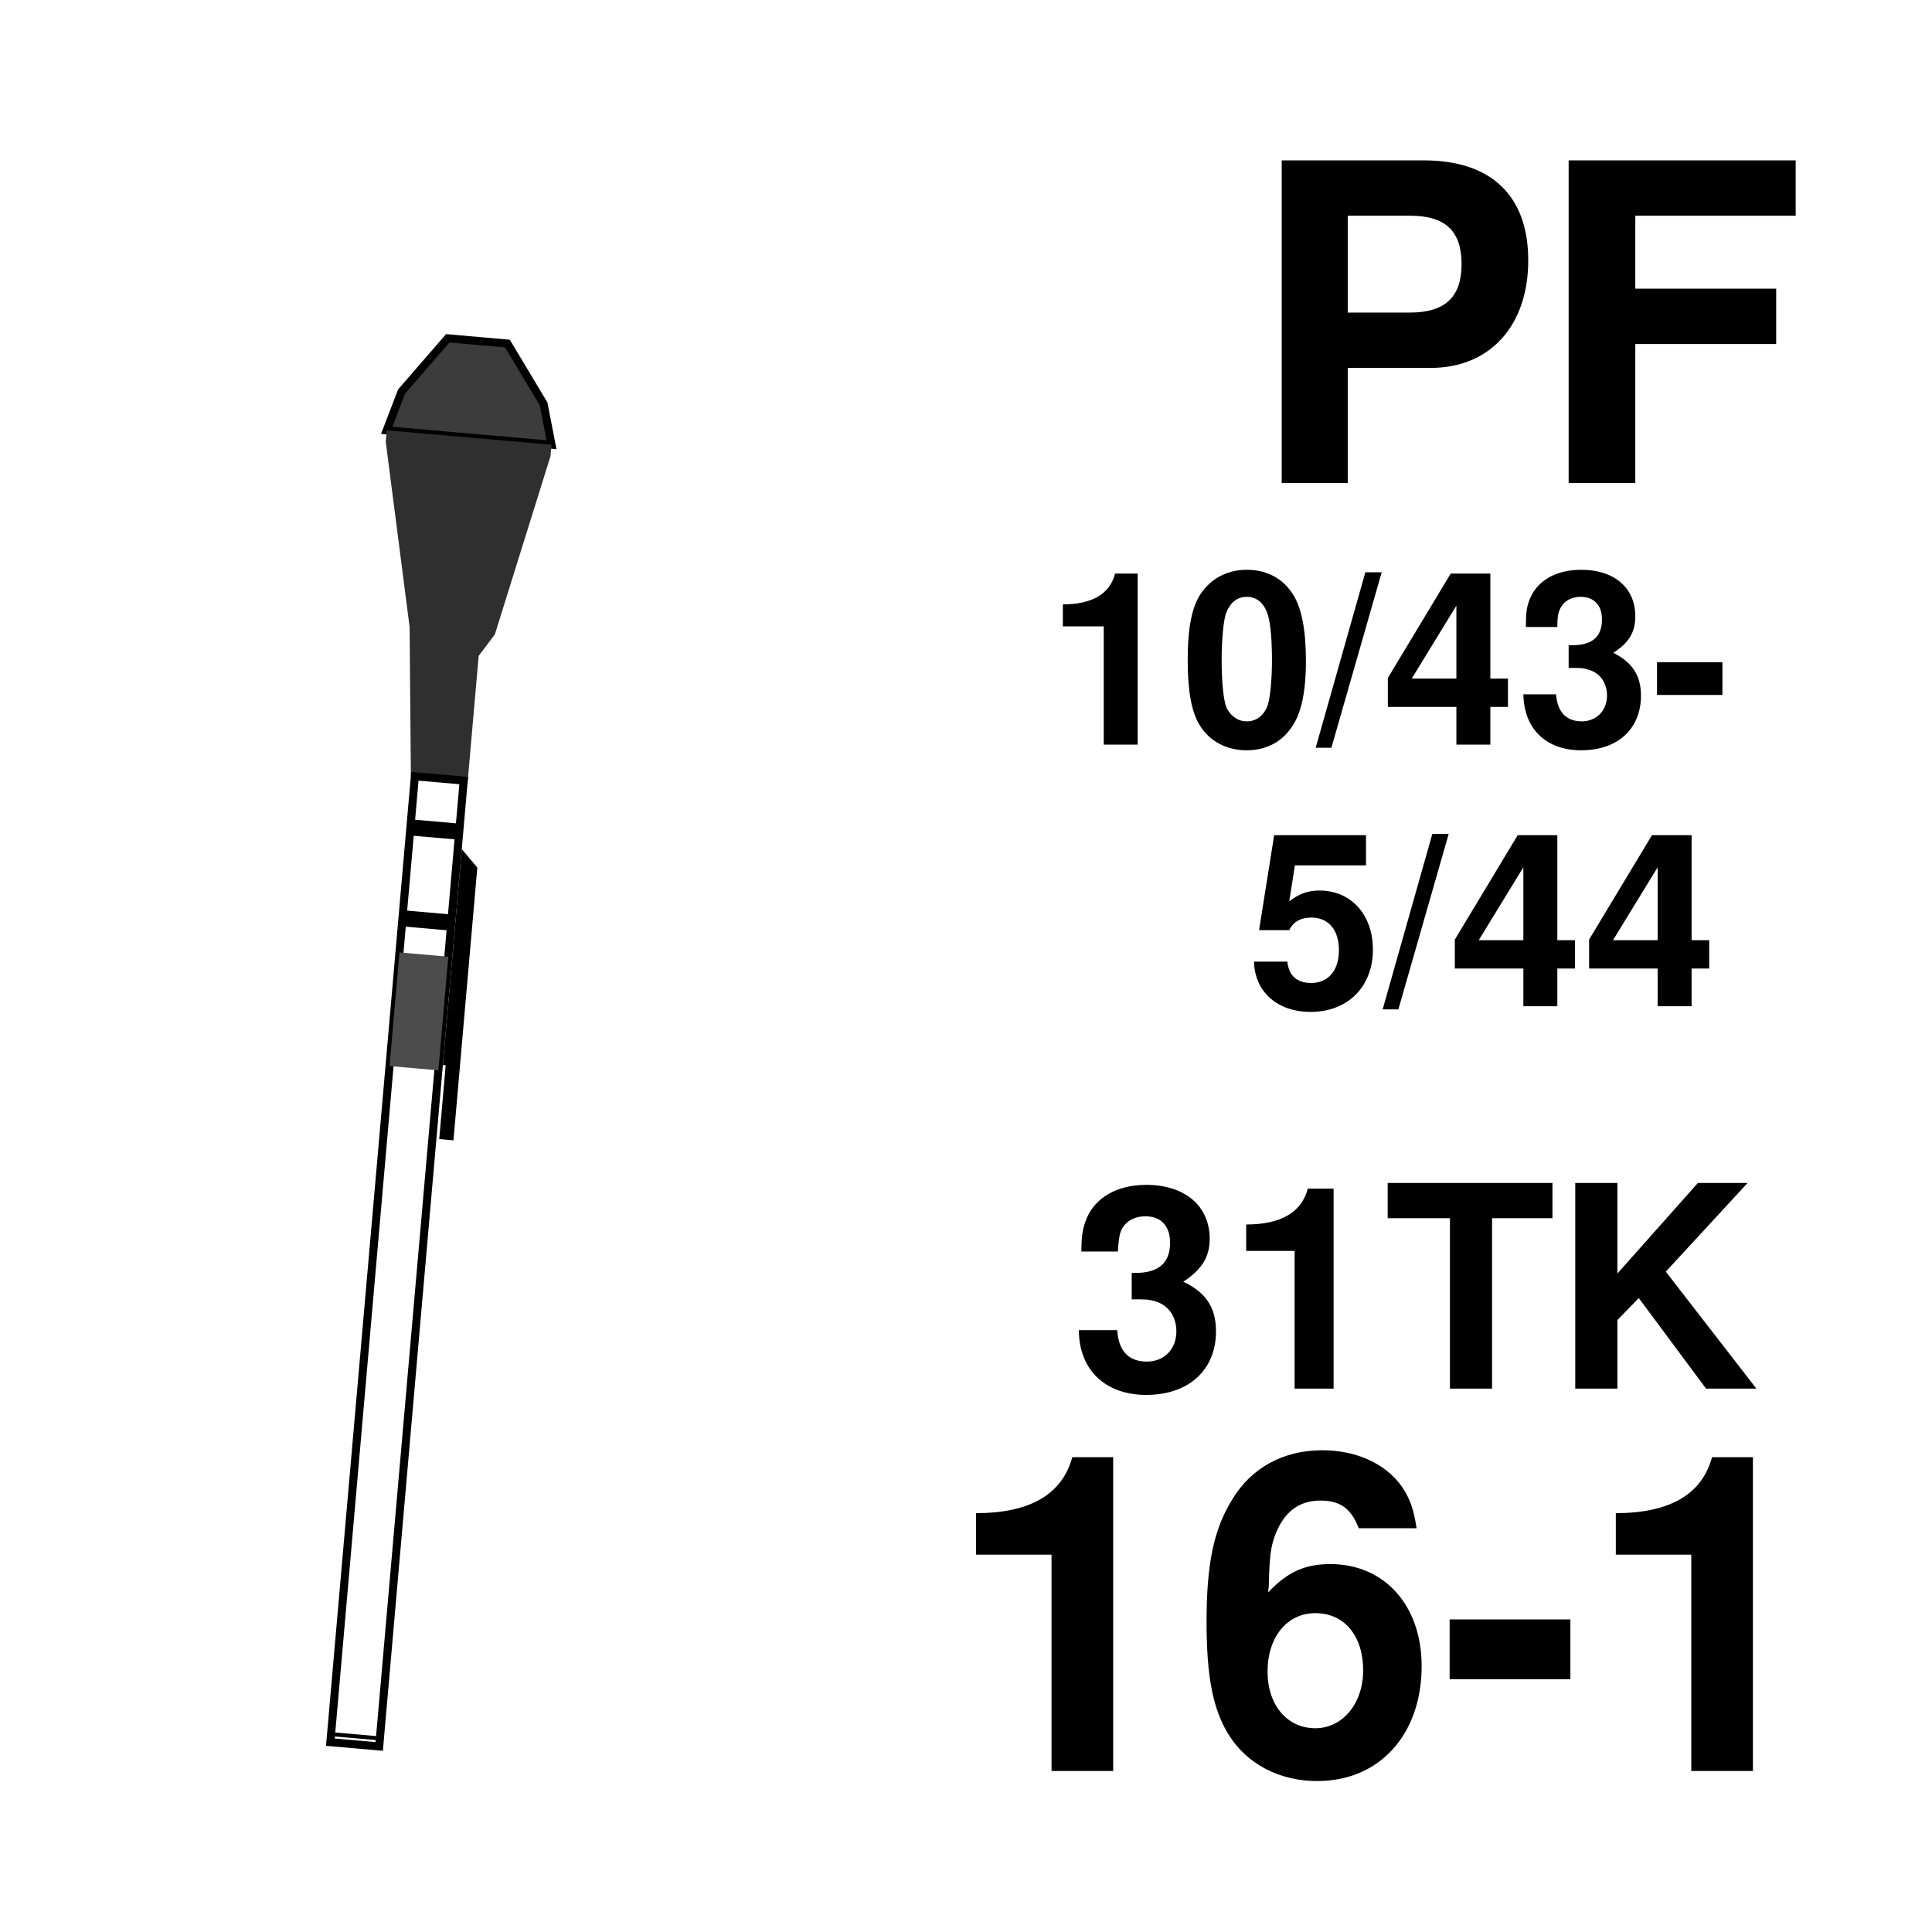
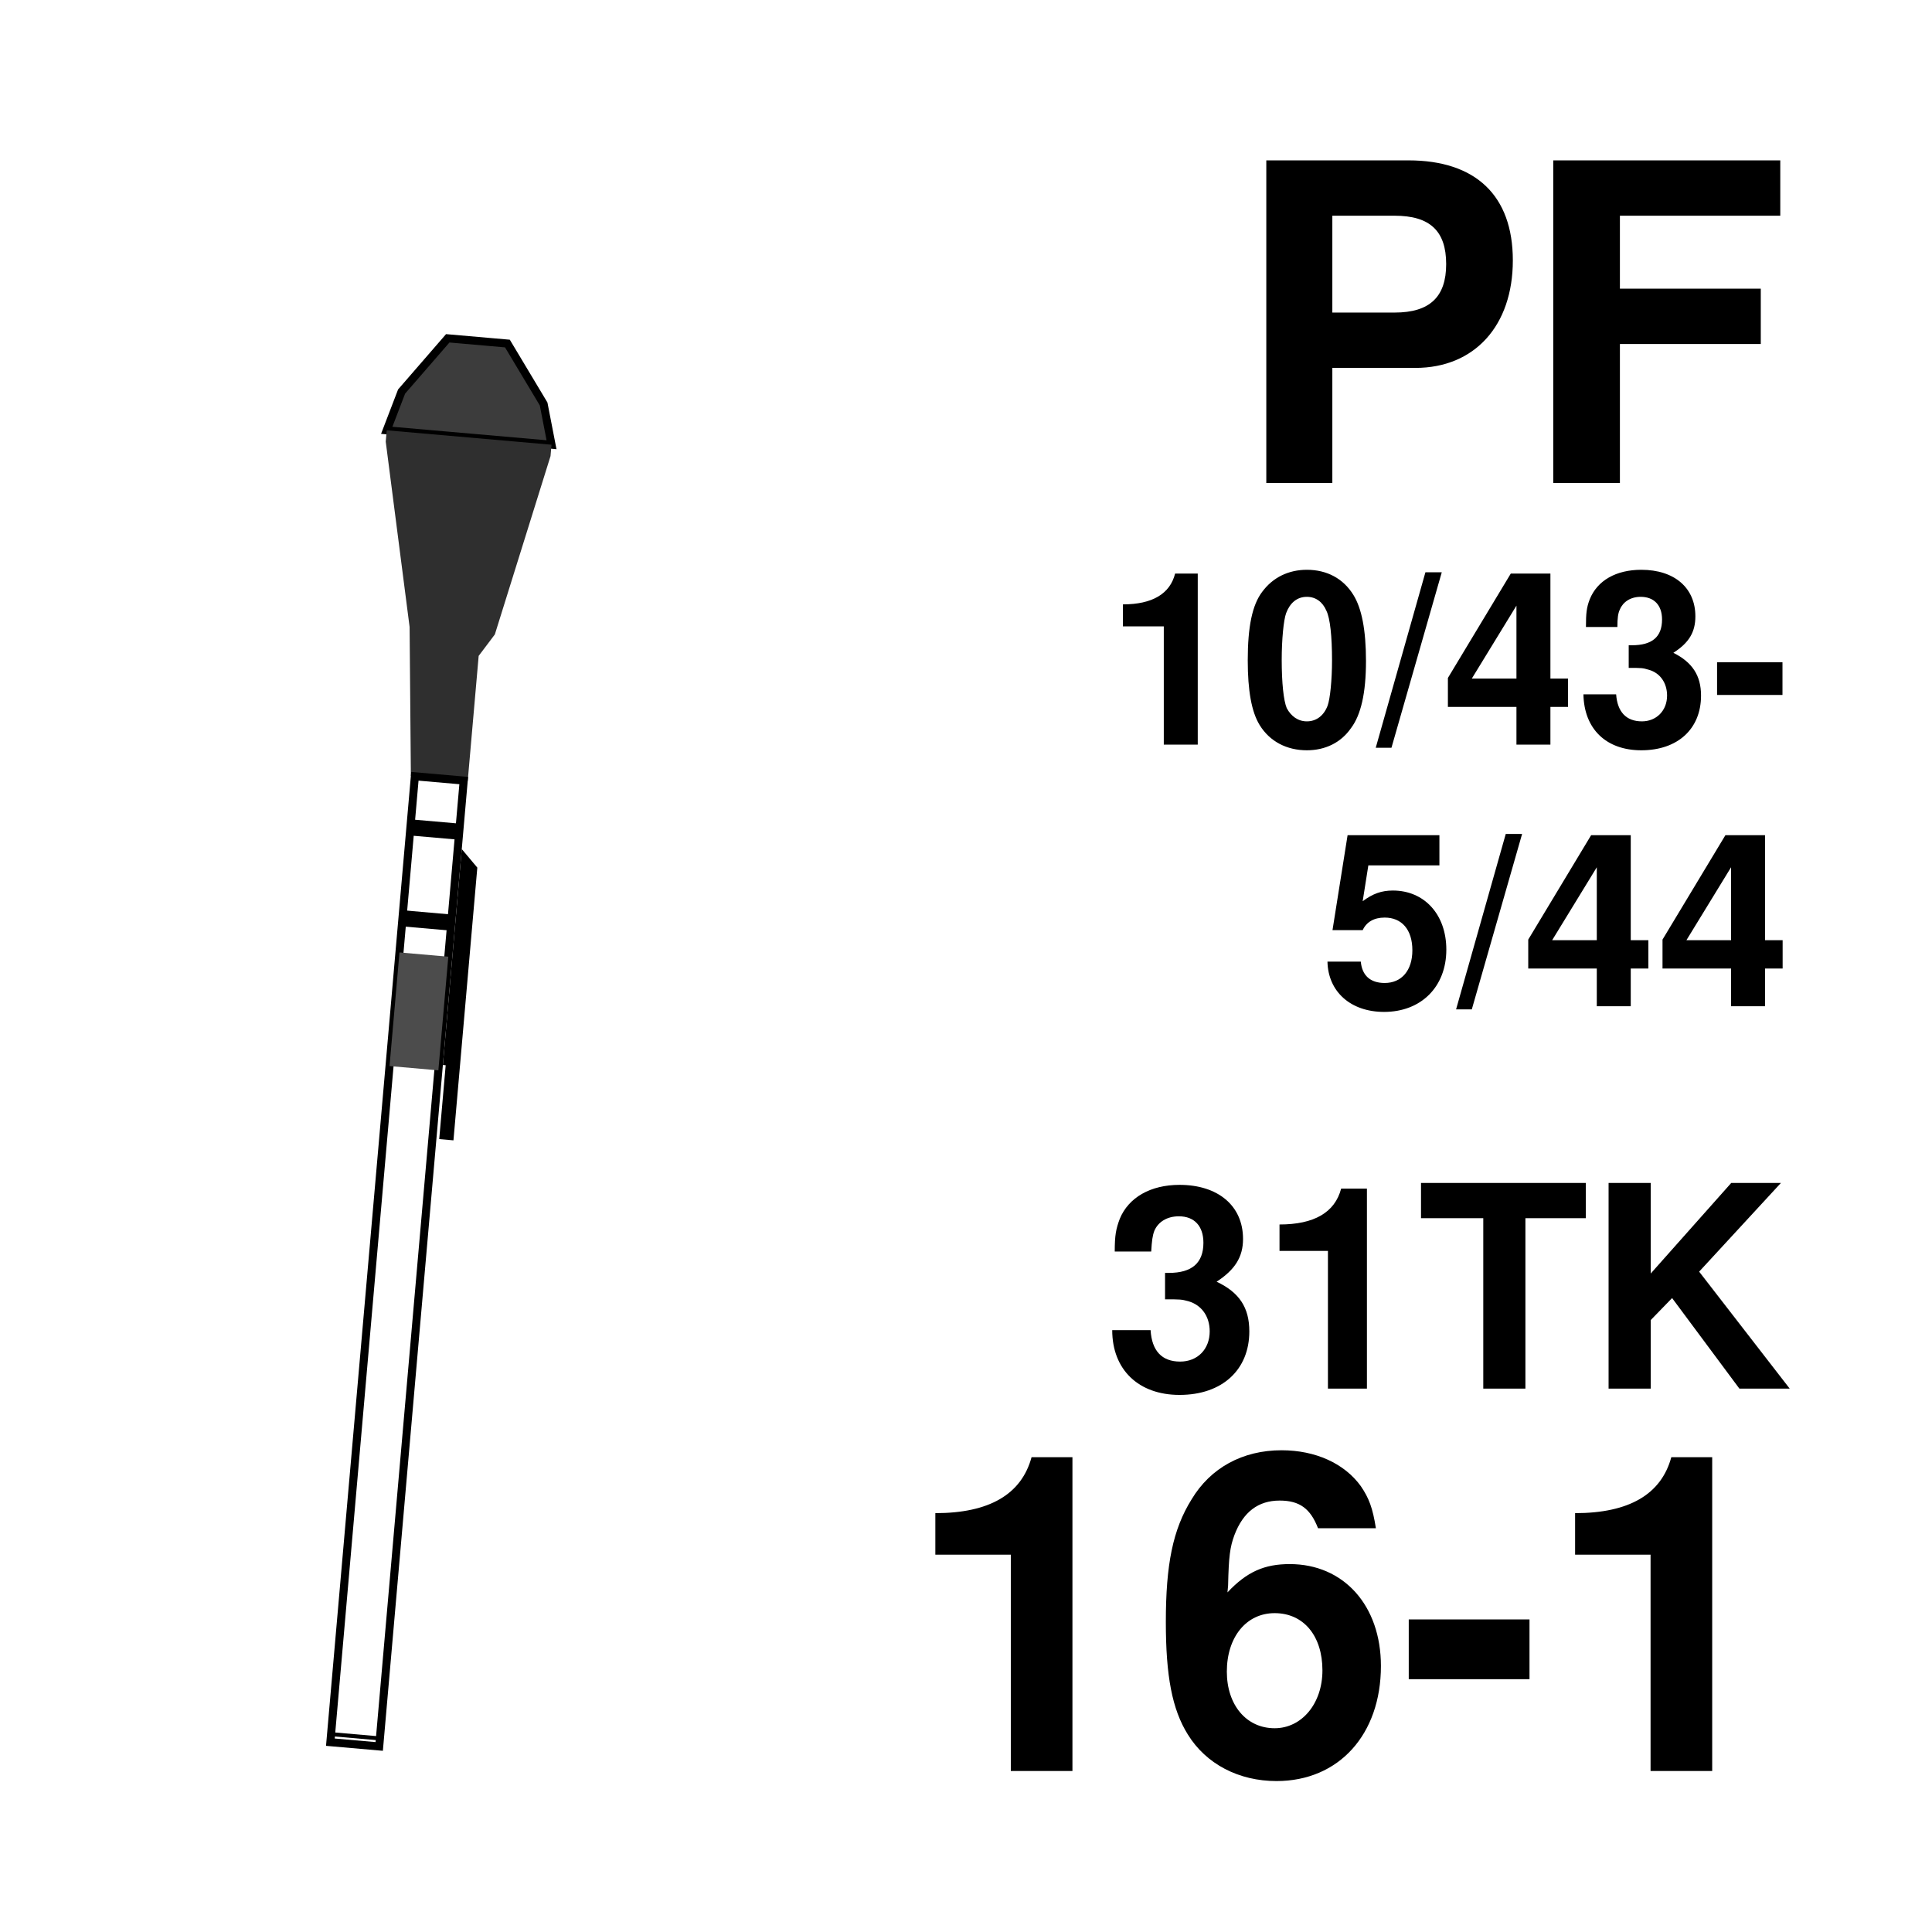
<svg xmlns="http://www.w3.org/2000/svg" width="48" height="48">
  <g id="pf43" transform="translate(8,9) rotate(5,8,44)">
    <polygon id="charge" points="0.744,0 1.771,1.417 2.055,2.409 -2.055,2.409 -1.771,1.417 -0.744,0" style="stroke:black;stroke-width:0.2;fill:#3c3c3c" />
    <polygon id="head" points="2.055,2.409 2.055,2.692 1.063,7.227 0.709,7.793  0.709,10.911 -0.709,10.911 -1.063,7.227 -2.055,2.692 -2.055,2.409" style="stroke:none;fill:#2f2f2f" />
    <polygon id="tube" points="0.609,10.911 0.609,35 -0.609,35 -0.609,10.911" style="stroke:black;stroke-width:0.2;fill:none" />
    <line x1="0.609" y1="34.8" x2="-0.609" y2="34.8" style="stroke:black;stroke-width:0.1" />
    <polygon id="midband" points="0.609,15.304 0.609,18.138 -0.609,18.138 -0.609,15.304" style="stroke:none;fill:#4c4c4c" />
    <polygon id="trigger" points="0.709,12.611 1.134,13.036 1.134,19.838 0.779,19.838 0.779,17.996 0.709,17.996" style="stroke:none;fill:black" />
    <line x1="0.609" y1="12.186" x2="-0.609" y2="12.186" style="stroke:black;stroke-width:0.4" />
    <line x1="0.609" y1="14.453" x2="-0.609" y2="14.453" style="stroke:black;stroke-width:0.4" />
  </g>
  <g id="PFtext">
-     <text style="font-size:11px;font-style:normal;font-variant:normal;font-weight:bold;font-stretch:normal;text-anchor:left;fill:black;fill-opacity:1;font-family:Nimbus Sans L" x="31" y="12">PF</text>
-     <text style="font-size:11px;font-style:normal;font-variant:normal;font-weight:bold;font-stretch:normal;text-anchor:left;fill:black;fill-opacity:1;font-family:Nimbus Sans L" x="23.5" y="44">16-1</text>
-     <text style="font-size:7px;font-style:normal;font-variant:normal;font-weight:bold;font-stretch:normal;text-anchor:left;fill:black;fill-opacity:1;font-family:Nimbus Sans L" x="26.6" y="34.5">31TK</text>
-     <text style="font-size:6px;font-style:normal;font-variant:normal;font-weight:bold;font-stretch:normal;text-anchor:left;fill:black;fill-opacity:1;font-family:Nimbus Sans L" x="26" y="18.5">10/43-</text>
-     <text style="font-size:6px;font-style:normal;font-variant:normal;font-weight:bold;font-stretch:normal;text-anchor:left;fill:black;fill-opacity:1;font-family:Nimbus Sans L" x="31" y="25">5/44</text>
+     <text style="font-size:11px;font-style:normal;font-variant:normal;font-weight:bold;font-stretch:normal;text-anchor:end;fill:black;fill-opacity:1;font-family:Nimbus Sans L" x="44.5" y="12">PF</text>
+     <text style="font-size:11px;font-style:normal;font-variant:normal;font-weight:bold;font-stretch:normal;text-anchor:end;fill:black;fill-opacity:1;font-family:Nimbus Sans L" x="44.5" y="44">16-1</text>
+     <text style="font-size:7px;font-style:normal;font-variant:normal;font-weight:bold;font-stretch:normal;text-anchor:end;fill:black;fill-opacity:1;font-family:Nimbus Sans L" x="44.5" y="34.5">31TK</text>
+     <text style="font-size:6px;font-style:normal;font-variant:normal;font-weight:bold;font-stretch:normal;text-anchor:end;fill:black;fill-opacity:1;font-family:Nimbus Sans L" x="44.5" y="18.5">10/43-</text>
+     <text style="font-size:6px;font-style:normal;font-variant:normal;font-weight:bold;font-stretch:normal;text-anchor:end;fill:black;fill-opacity:1;font-family:Nimbus Sans L" x="44.5" y="25">5/44</text>
  </g>
</svg>
